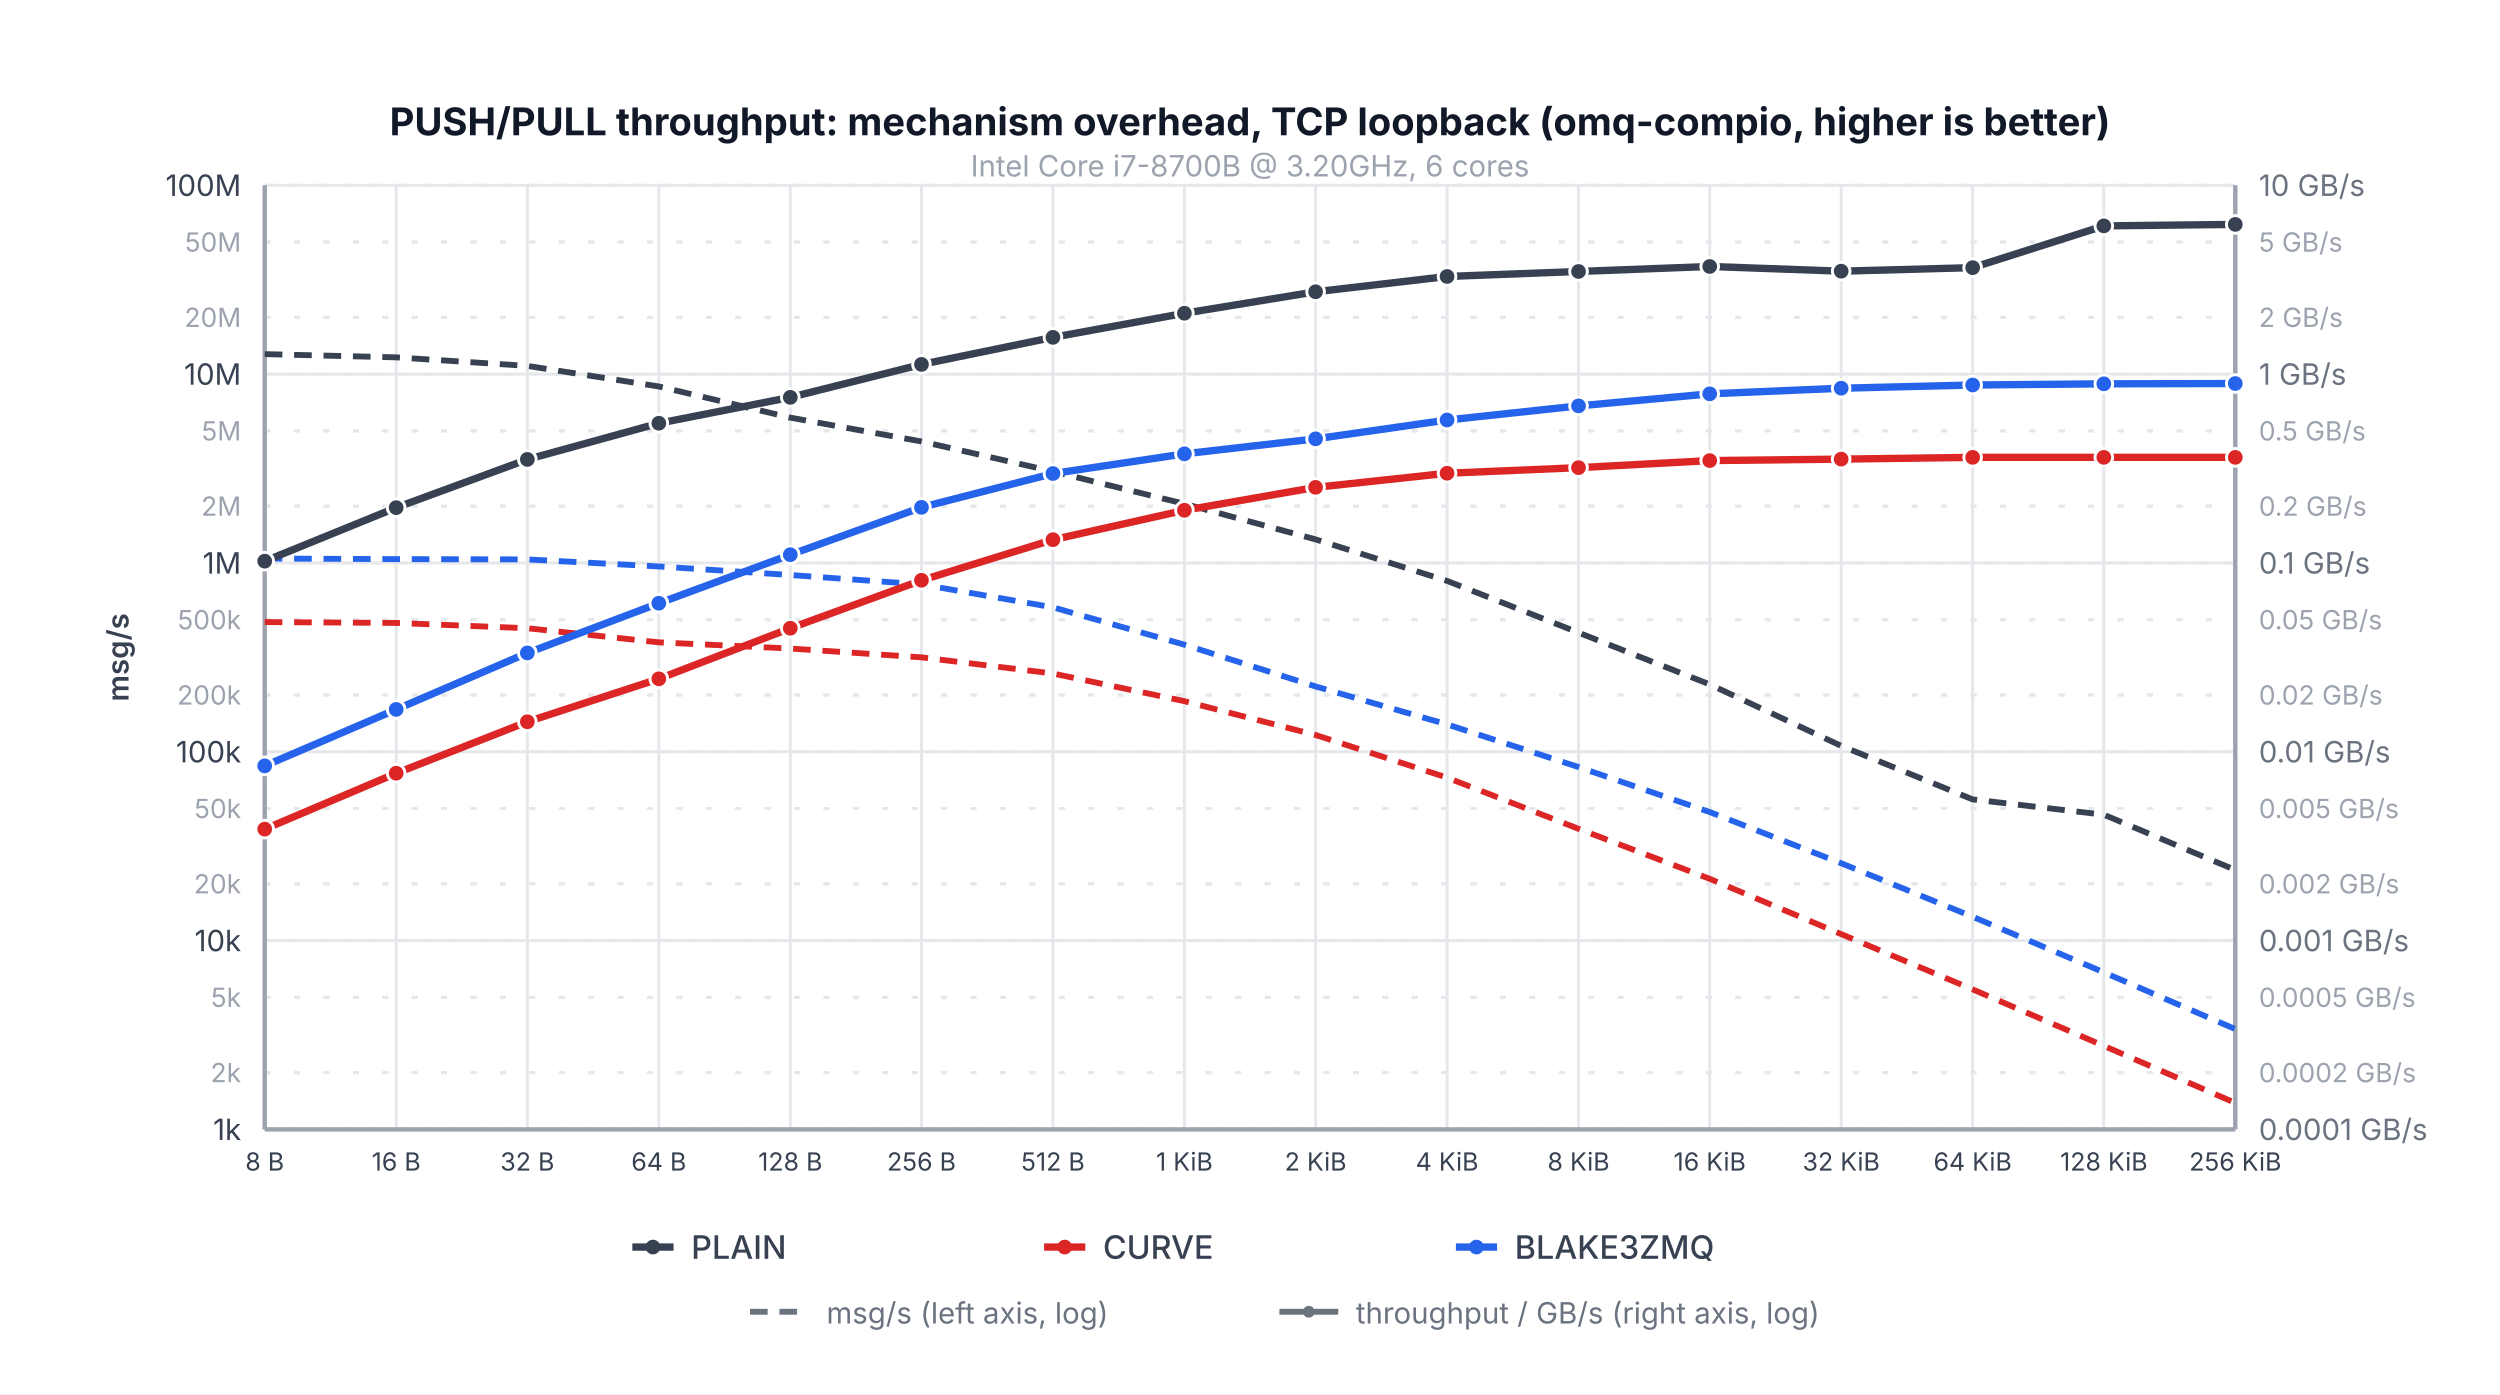
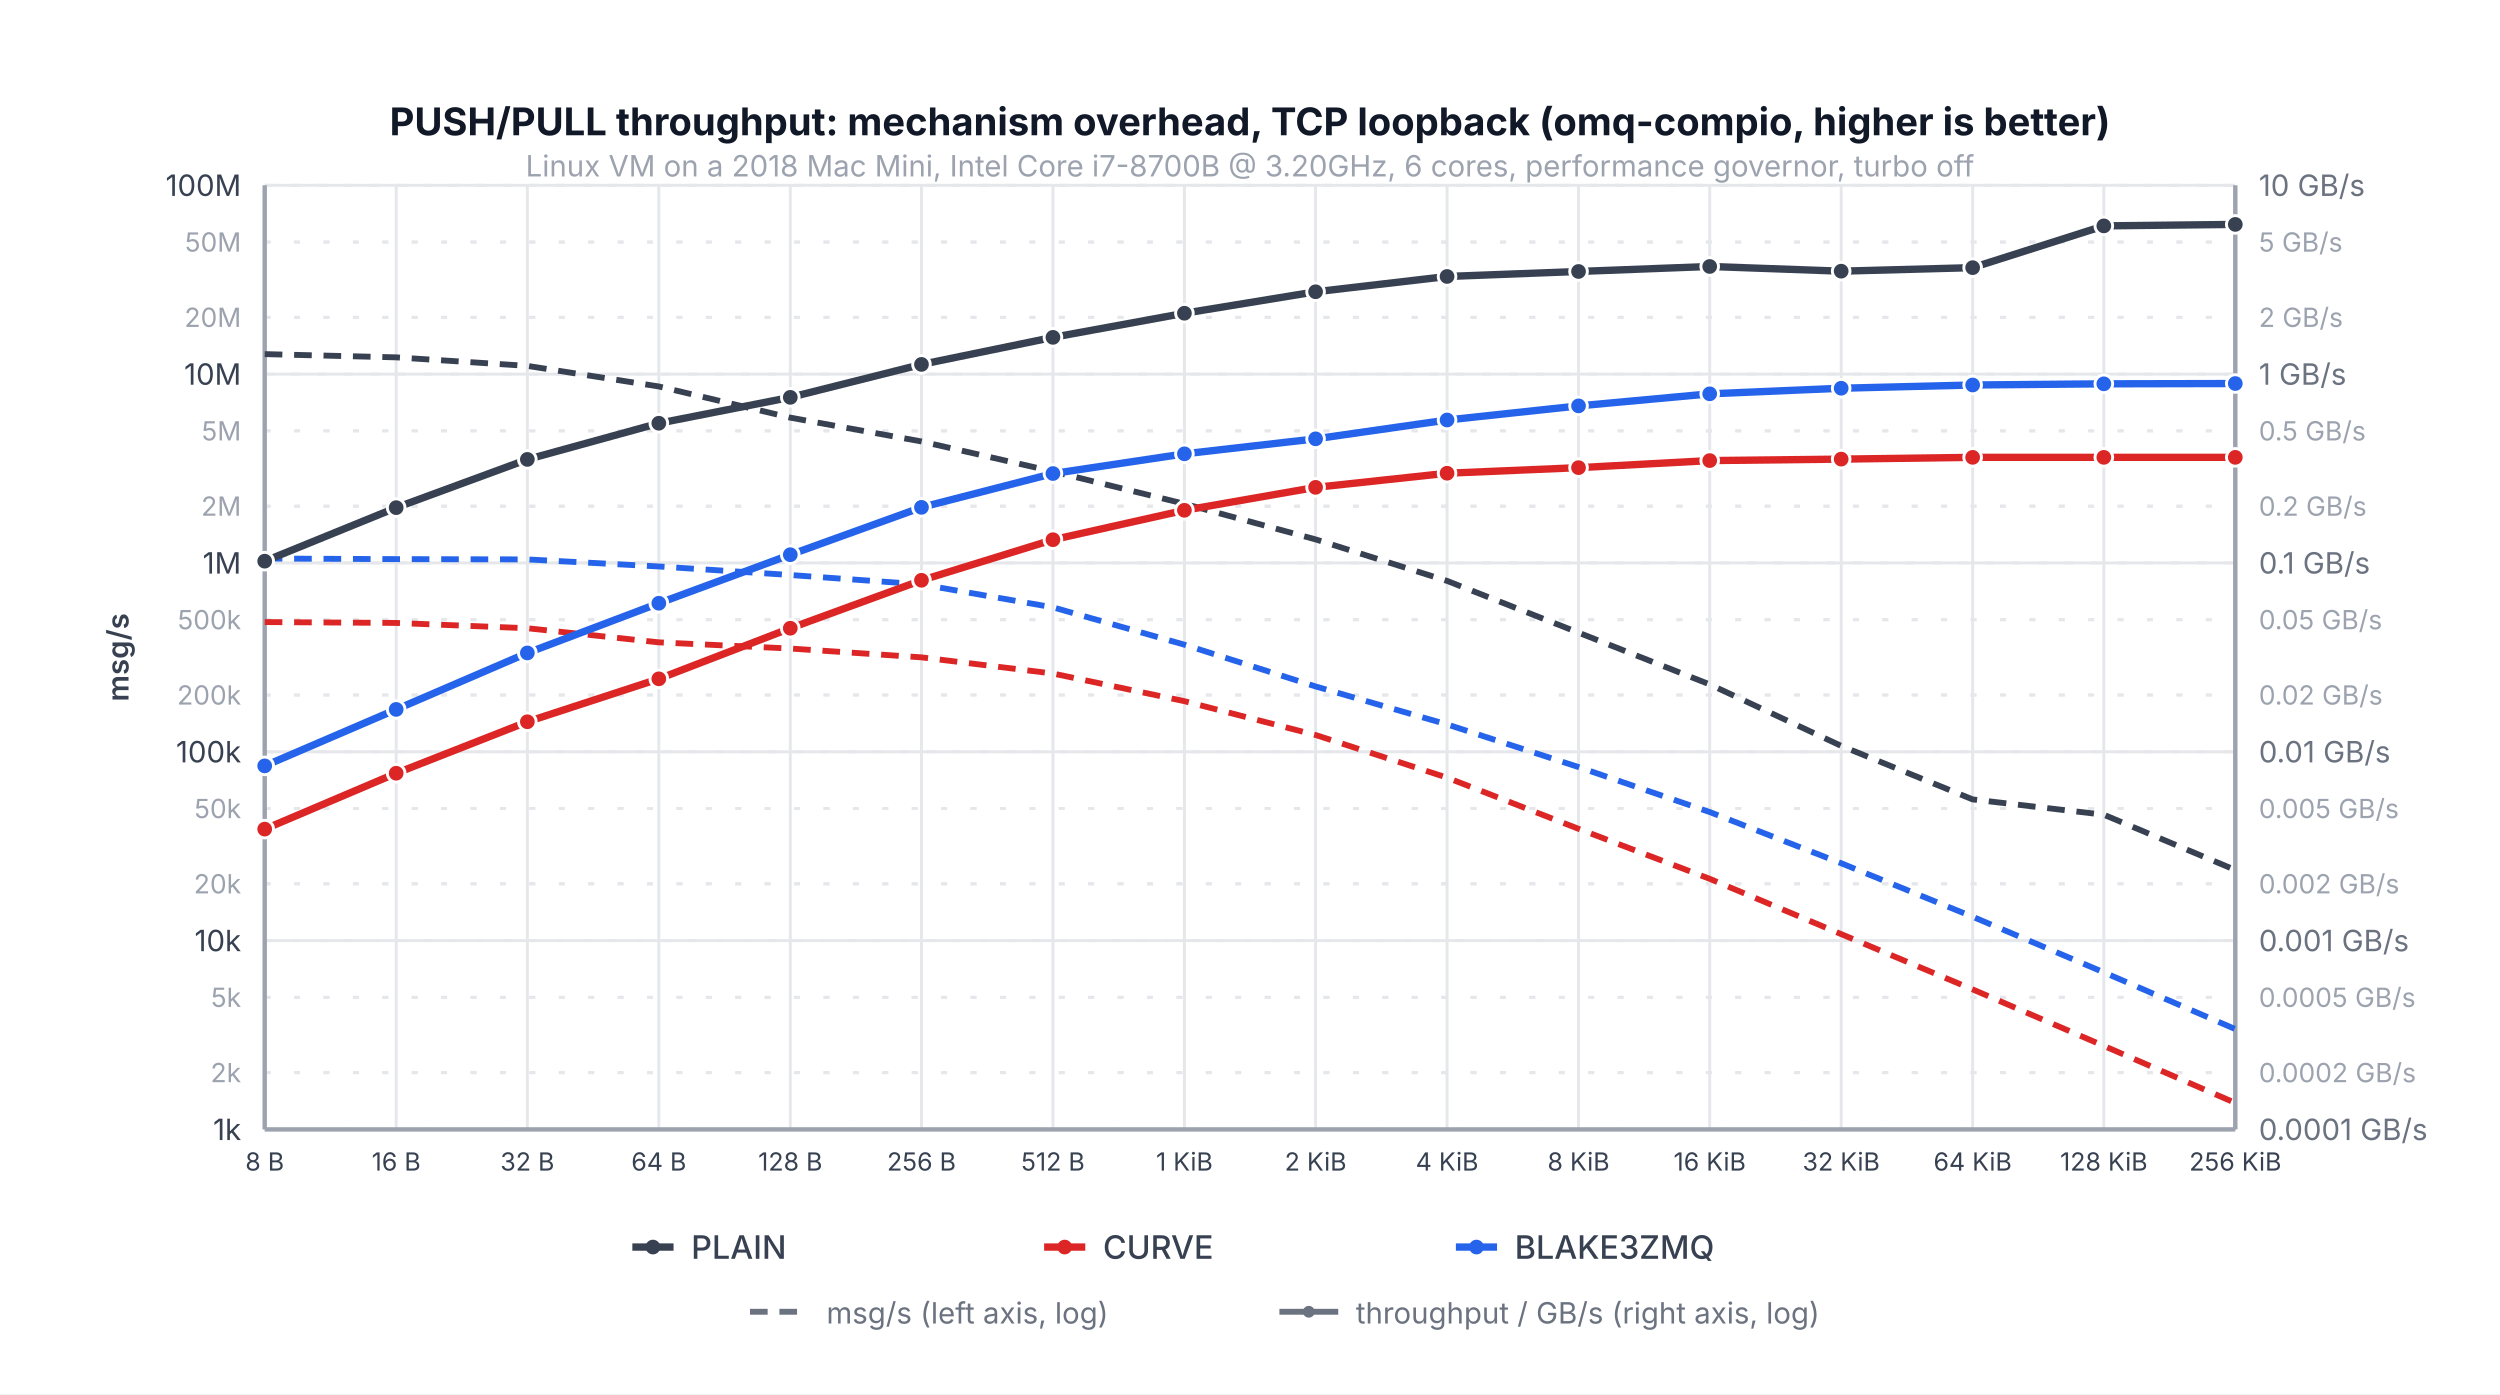
<svg xmlns="http://www.w3.org/2000/svg" viewBox="0 0 850 474" font-family="system-ui, -apple-system, sans-serif">
  <rect width="850" height="474" fill="white" />
  <text x="425.0" y="46.0" text-anchor="middle" fill="#111827" font-size="13" font-weight="700">PUSH/PULL throughput: mechanism overhead, TCP loopback (omq-compio, higher is better)</text>
-   <text x="425.0" y="60.0" text-anchor="middle" fill="#9ca3af" font-size="10">Intel Core i7-8700B @ 3.20GHz, 6 cores</text>
+   <text x="425.0" y="60.0" text-anchor="middle" fill="#9ca3af" font-size="10">Linux VM on a 2018 Mac Mini, Intel Core i7-8700B @ 3.20GHz, 6 cores, performance governor, turbo off</text>
  <line x1="90" y1="384.0" x2="760" y2="384.0" stroke="#e5e7eb" stroke-width="1" />
  <text x="82" y="384.0" text-anchor="end" dominant-baseline="middle" fill="#374151" font-size="10">1k</text>
  <line x1="90" y1="364.7" x2="760" y2="364.7" stroke="#e5e7eb" stroke-width="1" stroke-dasharray="2,8" />
  <text x="82" y="364.7" text-anchor="end" dominant-baseline="middle" fill="#9ca3af" font-size="9">2k</text>
  <line x1="90" y1="339.1" x2="760" y2="339.1" stroke="#e5e7eb" stroke-width="1" stroke-dasharray="2,8" />
  <text x="82" y="339.1" text-anchor="end" dominant-baseline="middle" fill="#9ca3af" font-size="9">5k</text>
  <line x1="90" y1="319.8" x2="760" y2="319.8" stroke="#e5e7eb" stroke-width="1" />
  <text x="82" y="319.8" text-anchor="end" dominant-baseline="middle" fill="#374151" font-size="10">10k</text>
  <line x1="90" y1="300.5" x2="760" y2="300.5" stroke="#e5e7eb" stroke-width="1" stroke-dasharray="2,8" />
  <text x="82" y="300.5" text-anchor="end" dominant-baseline="middle" fill="#9ca3af" font-size="9">20k</text>
  <line x1="90" y1="274.9" x2="760" y2="274.9" stroke="#e5e7eb" stroke-width="1" stroke-dasharray="2,8" />
  <text x="82" y="274.9" text-anchor="end" dominant-baseline="middle" fill="#9ca3af" font-size="9">50k</text>
  <line x1="90" y1="255.6" x2="760" y2="255.6" stroke="#e5e7eb" stroke-width="1" />
  <text x="82" y="255.6" text-anchor="end" dominant-baseline="middle" fill="#374151" font-size="10">100k</text>
  <line x1="90" y1="236.3" x2="760" y2="236.3" stroke="#e5e7eb" stroke-width="1" stroke-dasharray="2,8" />
  <text x="82" y="236.3" text-anchor="end" dominant-baseline="middle" fill="#9ca3af" font-size="9">200k</text>
  <line x1="90" y1="210.7" x2="760" y2="210.7" stroke="#e5e7eb" stroke-width="1" stroke-dasharray="2,8" />
  <text x="82" y="210.7" text-anchor="end" dominant-baseline="middle" fill="#9ca3af" font-size="9">500k</text>
  <line x1="90" y1="191.4" x2="760" y2="191.4" stroke="#e5e7eb" stroke-width="1" />
  <text x="82" y="191.4" text-anchor="end" dominant-baseline="middle" fill="#374151" font-size="10">1M</text>
  <line x1="90" y1="172.1" x2="760" y2="172.1" stroke="#e5e7eb" stroke-width="1" stroke-dasharray="2,8" />
  <text x="82" y="172.1" text-anchor="end" dominant-baseline="middle" fill="#9ca3af" font-size="9">2M</text>
  <line x1="90" y1="146.5" x2="760" y2="146.5" stroke="#e5e7eb" stroke-width="1" stroke-dasharray="2,8" />
  <text x="82" y="146.5" text-anchor="end" dominant-baseline="middle" fill="#9ca3af" font-size="9">5M</text>
  <line x1="90" y1="127.2" x2="760" y2="127.2" stroke="#e5e7eb" stroke-width="1" />
  <text x="82" y="127.2" text-anchor="end" dominant-baseline="middle" fill="#374151" font-size="10">10M</text>
  <line x1="90" y1="107.9" x2="760" y2="107.9" stroke="#e5e7eb" stroke-width="1" stroke-dasharray="2,8" />
  <text x="82" y="107.9" text-anchor="end" dominant-baseline="middle" fill="#9ca3af" font-size="9">20M</text>
  <line x1="90" y1="82.3" x2="760" y2="82.3" stroke="#e5e7eb" stroke-width="1" stroke-dasharray="2,8" />
  <text x="82" y="82.3" text-anchor="end" dominant-baseline="middle" fill="#9ca3af" font-size="9">50M</text>
  <line x1="90" y1="63.0" x2="760" y2="63.0" stroke="#e5e7eb" stroke-width="1" />
  <text x="82" y="63.0" text-anchor="end" dominant-baseline="middle" fill="#374151" font-size="10">100M</text>
  <line x1="90" y1="384.0" x2="760" y2="384.0" stroke="#e5e7eb" stroke-width="1" stroke-dasharray="3,6" />
  <text x="768" y="384.0" text-anchor="start" dominant-baseline="middle" fill="#6b7280" font-size="10">0.0001 GB/s</text>
  <line x1="90" y1="364.7" x2="760" y2="364.7" stroke="#e5e7eb" stroke-width="1" stroke-dasharray="2,8" />
  <text x="768" y="364.7" text-anchor="start" dominant-baseline="middle" fill="#9ca3af" font-size="9">0.0002 GB/s</text>
  <line x1="90" y1="339.1" x2="760" y2="339.1" stroke="#e5e7eb" stroke-width="1" stroke-dasharray="2,8" />
  <text x="768" y="339.1" text-anchor="start" dominant-baseline="middle" fill="#9ca3af" font-size="9">0.0005 GB/s</text>
  <line x1="90" y1="319.8" x2="760" y2="319.8" stroke="#e5e7eb" stroke-width="1" stroke-dasharray="3,6" />
  <text x="768" y="319.8" text-anchor="start" dominant-baseline="middle" fill="#6b7280" font-size="10">0.001 GB/s</text>
  <line x1="90" y1="300.5" x2="760" y2="300.5" stroke="#e5e7eb" stroke-width="1" stroke-dasharray="2,8" />
  <text x="768" y="300.5" text-anchor="start" dominant-baseline="middle" fill="#9ca3af" font-size="9">0.002 GB/s</text>
  <line x1="90" y1="274.9" x2="760" y2="274.9" stroke="#e5e7eb" stroke-width="1" stroke-dasharray="2,8" />
  <text x="768" y="274.9" text-anchor="start" dominant-baseline="middle" fill="#9ca3af" font-size="9">0.005 GB/s</text>
  <line x1="90" y1="255.6" x2="760" y2="255.6" stroke="#e5e7eb" stroke-width="1" stroke-dasharray="3,6" />
  <text x="768" y="255.6" text-anchor="start" dominant-baseline="middle" fill="#6b7280" font-size="10">0.01 GB/s</text>
  <line x1="90" y1="236.3" x2="760" y2="236.3" stroke="#e5e7eb" stroke-width="1" stroke-dasharray="2,8" />
  <text x="768" y="236.3" text-anchor="start" dominant-baseline="middle" fill="#9ca3af" font-size="9">0.02 GB/s</text>
  <line x1="90" y1="210.7" x2="760" y2="210.7" stroke="#e5e7eb" stroke-width="1" stroke-dasharray="2,8" />
  <text x="768" y="210.7" text-anchor="start" dominant-baseline="middle" fill="#9ca3af" font-size="9">0.05 GB/s</text>
  <line x1="90" y1="191.4" x2="760" y2="191.4" stroke="#e5e7eb" stroke-width="1" stroke-dasharray="3,6" />
  <text x="768" y="191.4" text-anchor="start" dominant-baseline="middle" fill="#6b7280" font-size="10">0.1 GB/s</text>
  <line x1="90" y1="172.1" x2="760" y2="172.1" stroke="#e5e7eb" stroke-width="1" stroke-dasharray="2,8" />
  <text x="768" y="172.1" text-anchor="start" dominant-baseline="middle" fill="#9ca3af" font-size="9">0.2 GB/s</text>
  <line x1="90" y1="146.5" x2="760" y2="146.5" stroke="#e5e7eb" stroke-width="1" stroke-dasharray="2,8" />
  <text x="768" y="146.5" text-anchor="start" dominant-baseline="middle" fill="#9ca3af" font-size="9">0.5 GB/s</text>
  <line x1="90" y1="127.2" x2="760" y2="127.2" stroke="#e5e7eb" stroke-width="1" stroke-dasharray="3,6" />
  <text x="768" y="127.2" text-anchor="start" dominant-baseline="middle" fill="#6b7280" font-size="10">1 GB/s</text>
  <line x1="90" y1="107.9" x2="760" y2="107.9" stroke="#e5e7eb" stroke-width="1" stroke-dasharray="2,8" />
  <text x="768" y="107.9" text-anchor="start" dominant-baseline="middle" fill="#9ca3af" font-size="9">2 GB/s</text>
  <line x1="90" y1="82.3" x2="760" y2="82.3" stroke="#e5e7eb" stroke-width="1" stroke-dasharray="2,8" />
  <text x="768" y="82.3" text-anchor="start" dominant-baseline="middle" fill="#9ca3af" font-size="9">5 GB/s</text>
  <line x1="90" y1="63.0" x2="760" y2="63.0" stroke="#e5e7eb" stroke-width="1" stroke-dasharray="3,6" />
  <text x="768" y="63.0" text-anchor="start" dominant-baseline="middle" fill="#6b7280" font-size="10">10 GB/s</text>
  <line x1="90.0" y1="63" x2="90.0" y2="384" stroke="#e5e7eb" stroke-width="1" />
  <line x1="134.7" y1="63" x2="134.7" y2="384" stroke="#e5e7eb" stroke-width="1" />
  <line x1="179.3" y1="63" x2="179.3" y2="384" stroke="#e5e7eb" stroke-width="1" />
  <line x1="224.0" y1="63" x2="224.0" y2="384" stroke="#e5e7eb" stroke-width="1" />
  <line x1="268.7" y1="63" x2="268.7" y2="384" stroke="#e5e7eb" stroke-width="1" />
  <line x1="313.3" y1="63" x2="313.3" y2="384" stroke="#e5e7eb" stroke-width="1" />
  <line x1="358.0" y1="63" x2="358.0" y2="384" stroke="#e5e7eb" stroke-width="1" />
  <line x1="402.7" y1="63" x2="402.7" y2="384" stroke="#e5e7eb" stroke-width="1" />
  <line x1="447.3" y1="63" x2="447.3" y2="384" stroke="#e5e7eb" stroke-width="1" />
  <line x1="492.0" y1="63" x2="492.0" y2="384" stroke="#e5e7eb" stroke-width="1" />
  <line x1="536.7" y1="63" x2="536.7" y2="384" stroke="#e5e7eb" stroke-width="1" />
  <line x1="581.3" y1="63" x2="581.3" y2="384" stroke="#e5e7eb" stroke-width="1" />
  <line x1="626.0" y1="63" x2="626.0" y2="384" stroke="#e5e7eb" stroke-width="1" />
  <line x1="670.7" y1="63" x2="670.7" y2="384" stroke="#e5e7eb" stroke-width="1" />
  <line x1="715.3" y1="63" x2="715.3" y2="384" stroke="#e5e7eb" stroke-width="1" />
  <line x1="760.0" y1="63" x2="760.0" y2="384" stroke="#e5e7eb" stroke-width="1" />
  <line x1="90" y1="63" x2="90" y2="384" stroke="#9ca3af" stroke-width="1.5" />
  <line x1="760" y1="63" x2="760" y2="384" stroke="#9ca3af" stroke-width="1.5" />
  <line x1="90" y1="384" x2="760" y2="384" stroke="#9ca3af" stroke-width="1.5" />
  <text x="90.0" y="398" text-anchor="middle" fill="#374151" font-size="8.5">8 B</text>
  <text x="134.7" y="398" text-anchor="middle" fill="#374151" font-size="8.5">16 B</text>
  <text x="179.3" y="398" text-anchor="middle" fill="#374151" font-size="8.5">32 B</text>
  <text x="224.0" y="398" text-anchor="middle" fill="#374151" font-size="8.5">64 B</text>
  <text x="268.7" y="398" text-anchor="middle" fill="#374151" font-size="8.5">128 B</text>
  <text x="313.3" y="398" text-anchor="middle" fill="#374151" font-size="8.5">256 B</text>
  <text x="358.0" y="398" text-anchor="middle" fill="#374151" font-size="8.5">512 B</text>
  <text x="402.7" y="398" text-anchor="middle" fill="#374151" font-size="8.5">1 KiB</text>
  <text x="447.3" y="398" text-anchor="middle" fill="#374151" font-size="8.5">2 KiB</text>
  <text x="492.0" y="398" text-anchor="middle" fill="#374151" font-size="8.5">4 KiB</text>
  <text x="536.7" y="398" text-anchor="middle" fill="#374151" font-size="8.5">8 KiB</text>
  <text x="581.3" y="398" text-anchor="middle" fill="#374151" font-size="8.5">16 KiB</text>
  <text x="626.0" y="398" text-anchor="middle" fill="#374151" font-size="8.5">32 KiB</text>
  <text x="670.7" y="398" text-anchor="middle" fill="#374151" font-size="8.5">64 KiB</text>
  <text x="715.3" y="398" text-anchor="middle" fill="#374151" font-size="8.5">128 KiB</text>
  <text x="760.0" y="398" text-anchor="middle" fill="#374151" font-size="8.5">256 KiB</text>
  <text x="40" y="223.5" text-anchor="middle" dominant-baseline="middle" fill="#374151" font-size="10" font-weight="600" transform="rotate(-90,40,223.5)">msg/s</text>
  <polyline points="90.0,120.4 134.7,121.5 179.3,124.4 224.0,131.4 268.7,142.0 313.3,150.1 358.0,160.3 402.7,171.3 447.3,183.4 492.0,197.5 536.7,215.1 581.3,232.7 626.0,253.6 670.7,271.8 715.3,277.0 760.0,295.8" fill="none" stroke="#374151" stroke-width="2" stroke-dasharray="6,4" />
  <polyline points="90.0,211.5 134.7,211.8 179.3,213.6 224.0,218.4 268.7,220.5 313.3,223.5 358.0,229.0 402.7,238.4 447.3,249.9 492.0,264.4 536.7,281.8 581.3,298.8 626.0,317.6 670.7,336.4 715.3,355.6 760.0,375.0" fill="none" stroke="#dc2626" stroke-width="2" stroke-dasharray="6,4" />
  <polyline points="90.0,189.9 134.7,190.1 179.3,190.2 224.0,192.6 268.7,195.5 313.3,198.7 358.0,206.5 402.7,219.2 447.3,233.4 492.0,246.3 536.7,260.8 581.3,276.1 626.0,293.5 670.7,311.7 715.3,330.6 760.0,349.9" fill="none" stroke="#2563eb" stroke-width="2" stroke-dasharray="6,4" />
  <polyline points="90.0,190.8 134.7,172.6 179.3,156.2 224.0,143.9 268.7,135.1 313.3,123.9 358.0,114.7 402.7,106.5 447.3,99.2 492.0,94.0 536.7,92.3 581.3,90.6 626.0,92.2 670.7,91.0 715.3,76.8 760.0,76.3" fill="none" stroke="#374151" stroke-width="2.5" stroke-linecap="round" stroke-linejoin="round" />
  <circle cx="90.0" cy="190.8" r="3" fill="#374151" stroke="white" stroke-width="1" />
  <circle cx="134.7" cy="172.6" r="3" fill="#374151" stroke="white" stroke-width="1" />
  <circle cx="179.3" cy="156.2" r="3" fill="#374151" stroke="white" stroke-width="1" />
  <circle cx="224.0" cy="143.9" r="3" fill="#374151" stroke="white" stroke-width="1" />
  <circle cx="268.7" cy="135.1" r="3" fill="#374151" stroke="white" stroke-width="1" />
  <circle cx="313.3" cy="123.9" r="3" fill="#374151" stroke="white" stroke-width="1" />
  <circle cx="358.0" cy="114.7" r="3" fill="#374151" stroke="white" stroke-width="1" />
  <circle cx="402.7" cy="106.5" r="3" fill="#374151" stroke="white" stroke-width="1" />
  <circle cx="447.3" cy="99.2" r="3" fill="#374151" stroke="white" stroke-width="1" />
  <circle cx="492.0" cy="94.0" r="3" fill="#374151" stroke="white" stroke-width="1" />
  <circle cx="536.7" cy="92.3" r="3" fill="#374151" stroke="white" stroke-width="1" />
  <circle cx="581.3" cy="90.6" r="3" fill="#374151" stroke="white" stroke-width="1" />
  <circle cx="626.0" cy="92.2" r="3" fill="#374151" stroke="white" stroke-width="1" />
  <circle cx="670.7" cy="91.0" r="3" fill="#374151" stroke="white" stroke-width="1" />
  <circle cx="715.3" cy="76.8" r="3" fill="#374151" stroke="white" stroke-width="1" />
  <circle cx="760.0" cy="76.3" r="3" fill="#374151" stroke="white" stroke-width="1" />
  <polyline points="90.0,281.9 134.7,262.9 179.3,245.4 224.0,230.8 268.7,213.6 313.3,197.3 358.0,183.5 402.7,173.5 447.3,165.7 492.0,160.9 536.7,159.0 581.3,156.6 626.0,156.1 670.7,155.5 715.3,155.5 760.0,155.5" fill="none" stroke="#dc2626" stroke-width="2.5" stroke-linecap="round" stroke-linejoin="round" />
  <circle cx="90.0" cy="281.9" r="3" fill="#dc2626" stroke="white" stroke-width="1" />
  <circle cx="134.7" cy="262.9" r="3" fill="#dc2626" stroke="white" stroke-width="1" />
  <circle cx="179.3" cy="245.4" r="3" fill="#dc2626" stroke="white" stroke-width="1" />
  <circle cx="224.0" cy="230.8" r="3" fill="#dc2626" stroke="white" stroke-width="1" />
  <circle cx="268.7" cy="213.6" r="3" fill="#dc2626" stroke="white" stroke-width="1" />
  <circle cx="313.3" cy="197.3" r="3" fill="#dc2626" stroke="white" stroke-width="1" />
  <circle cx="358.0" cy="183.5" r="3" fill="#dc2626" stroke="white" stroke-width="1" />
  <circle cx="402.7" cy="173.5" r="3" fill="#dc2626" stroke="white" stroke-width="1" />
  <circle cx="447.3" cy="165.7" r="3" fill="#dc2626" stroke="white" stroke-width="1" />
  <circle cx="492.0" cy="160.9" r="3" fill="#dc2626" stroke="white" stroke-width="1" />
  <circle cx="536.7" cy="159.0" r="3" fill="#dc2626" stroke="white" stroke-width="1" />
  <circle cx="581.3" cy="156.6" r="3" fill="#dc2626" stroke="white" stroke-width="1" />
  <circle cx="626.0" cy="156.1" r="3" fill="#dc2626" stroke="white" stroke-width="1" />
  <circle cx="670.7" cy="155.5" r="3" fill="#dc2626" stroke="white" stroke-width="1" />
  <circle cx="715.3" cy="155.5" r="3" fill="#dc2626" stroke="white" stroke-width="1" />
  <circle cx="760.0" cy="155.5" r="3" fill="#dc2626" stroke="white" stroke-width="1" />
  <polyline points="90.0,260.4 134.7,241.2 179.3,222.0 224.0,205.1 268.7,188.6 313.3,172.5 358.0,161.0 402.7,154.3 447.3,149.2 492.0,142.8 536.7,138.0 581.3,133.9 626.0,132.0 670.7,130.9 715.3,130.5 760.0,130.4" fill="none" stroke="#2563eb" stroke-width="2.5" stroke-linecap="round" stroke-linejoin="round" />
  <circle cx="90.0" cy="260.4" r="3" fill="#2563eb" stroke="white" stroke-width="1" />
  <circle cx="134.7" cy="241.2" r="3" fill="#2563eb" stroke="white" stroke-width="1" />
  <circle cx="179.3" cy="222.0" r="3" fill="#2563eb" stroke="white" stroke-width="1" />
  <circle cx="224.0" cy="205.1" r="3" fill="#2563eb" stroke="white" stroke-width="1" />
  <circle cx="268.7" cy="188.6" r="3" fill="#2563eb" stroke="white" stroke-width="1" />
  <circle cx="313.3" cy="172.5" r="3" fill="#2563eb" stroke="white" stroke-width="1" />
  <circle cx="358.0" cy="161.0" r="3" fill="#2563eb" stroke="white" stroke-width="1" />
  <circle cx="402.7" cy="154.3" r="3" fill="#2563eb" stroke="white" stroke-width="1" />
  <circle cx="447.3" cy="149.2" r="3" fill="#2563eb" stroke="white" stroke-width="1" />
  <circle cx="492.0" cy="142.8" r="3" fill="#2563eb" stroke="white" stroke-width="1" />
  <circle cx="536.7" cy="138.0" r="3" fill="#2563eb" stroke="white" stroke-width="1" />
  <circle cx="581.3" cy="133.9" r="3" fill="#2563eb" stroke="white" stroke-width="1" />
  <circle cx="626.0" cy="132.0" r="3" fill="#2563eb" stroke="white" stroke-width="1" />
  <circle cx="670.7" cy="130.9" r="3" fill="#2563eb" stroke="white" stroke-width="1" />
  <circle cx="715.3" cy="130.5" r="3" fill="#2563eb" stroke="white" stroke-width="1" />
  <circle cx="760.0" cy="130.4" r="3" fill="#2563eb" stroke="white" stroke-width="1" />
  <line x1="215" y1="424" x2="229" y2="424" stroke="#374151" stroke-width="2.5" />
  <circle cx="222" cy="424" r="2.5" fill="#374151" />
  <text x="235" y="428" fill="#374151" font-size="11" font-weight="500">PLAIN</text>
  <line x1="355" y1="424" x2="369" y2="424" stroke="#dc2626" stroke-width="2.5" />
  <circle cx="362" cy="424" r="2.5" fill="#dc2626" />
  <text x="375" y="428" fill="#374151" font-size="11" font-weight="500">CURVE</text>
  <line x1="495" y1="424" x2="509" y2="424" stroke="#2563eb" stroke-width="2.5" />
  <circle cx="502" cy="424" r="2.5" fill="#2563eb" />
  <text x="515" y="428" fill="#374151" font-size="11" font-weight="500">BLAKE3ZMQ</text>
  <line x1="255" y1="446" x2="275" y2="446" stroke="#6b7280" stroke-width="2" stroke-dasharray="6,4" />
  <text x="281" y="450" fill="#6b7280" font-size="10">msg/s (left axis, log)</text>
  <line x1="435" y1="446" x2="455" y2="446" stroke="#6b7280" stroke-width="2" />
  <circle cx="445" cy="446" r="2" fill="#6b7280" />
  <text x="461" y="450" fill="#6b7280" font-size="10">throughput / GB/s (right axis, log)</text>
</svg>
